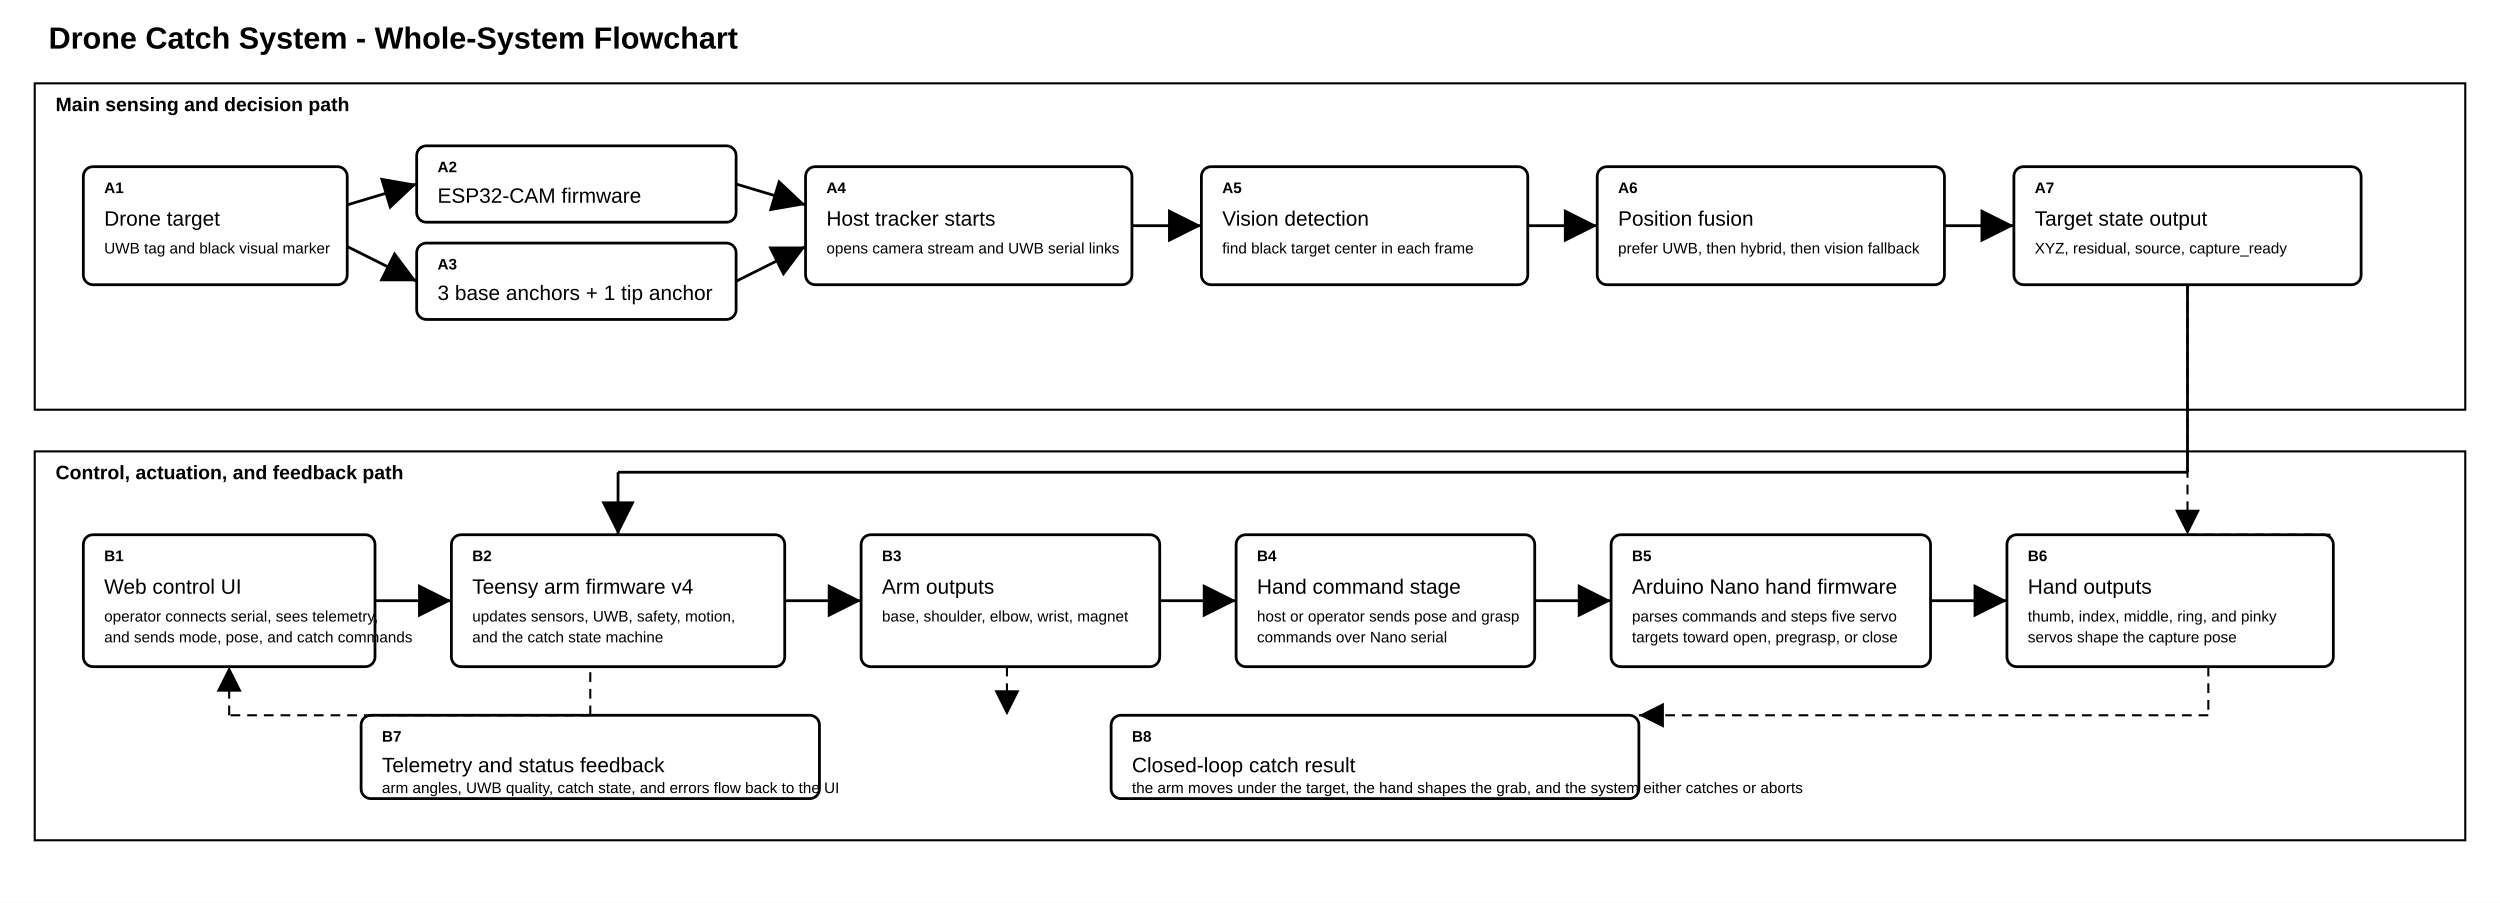
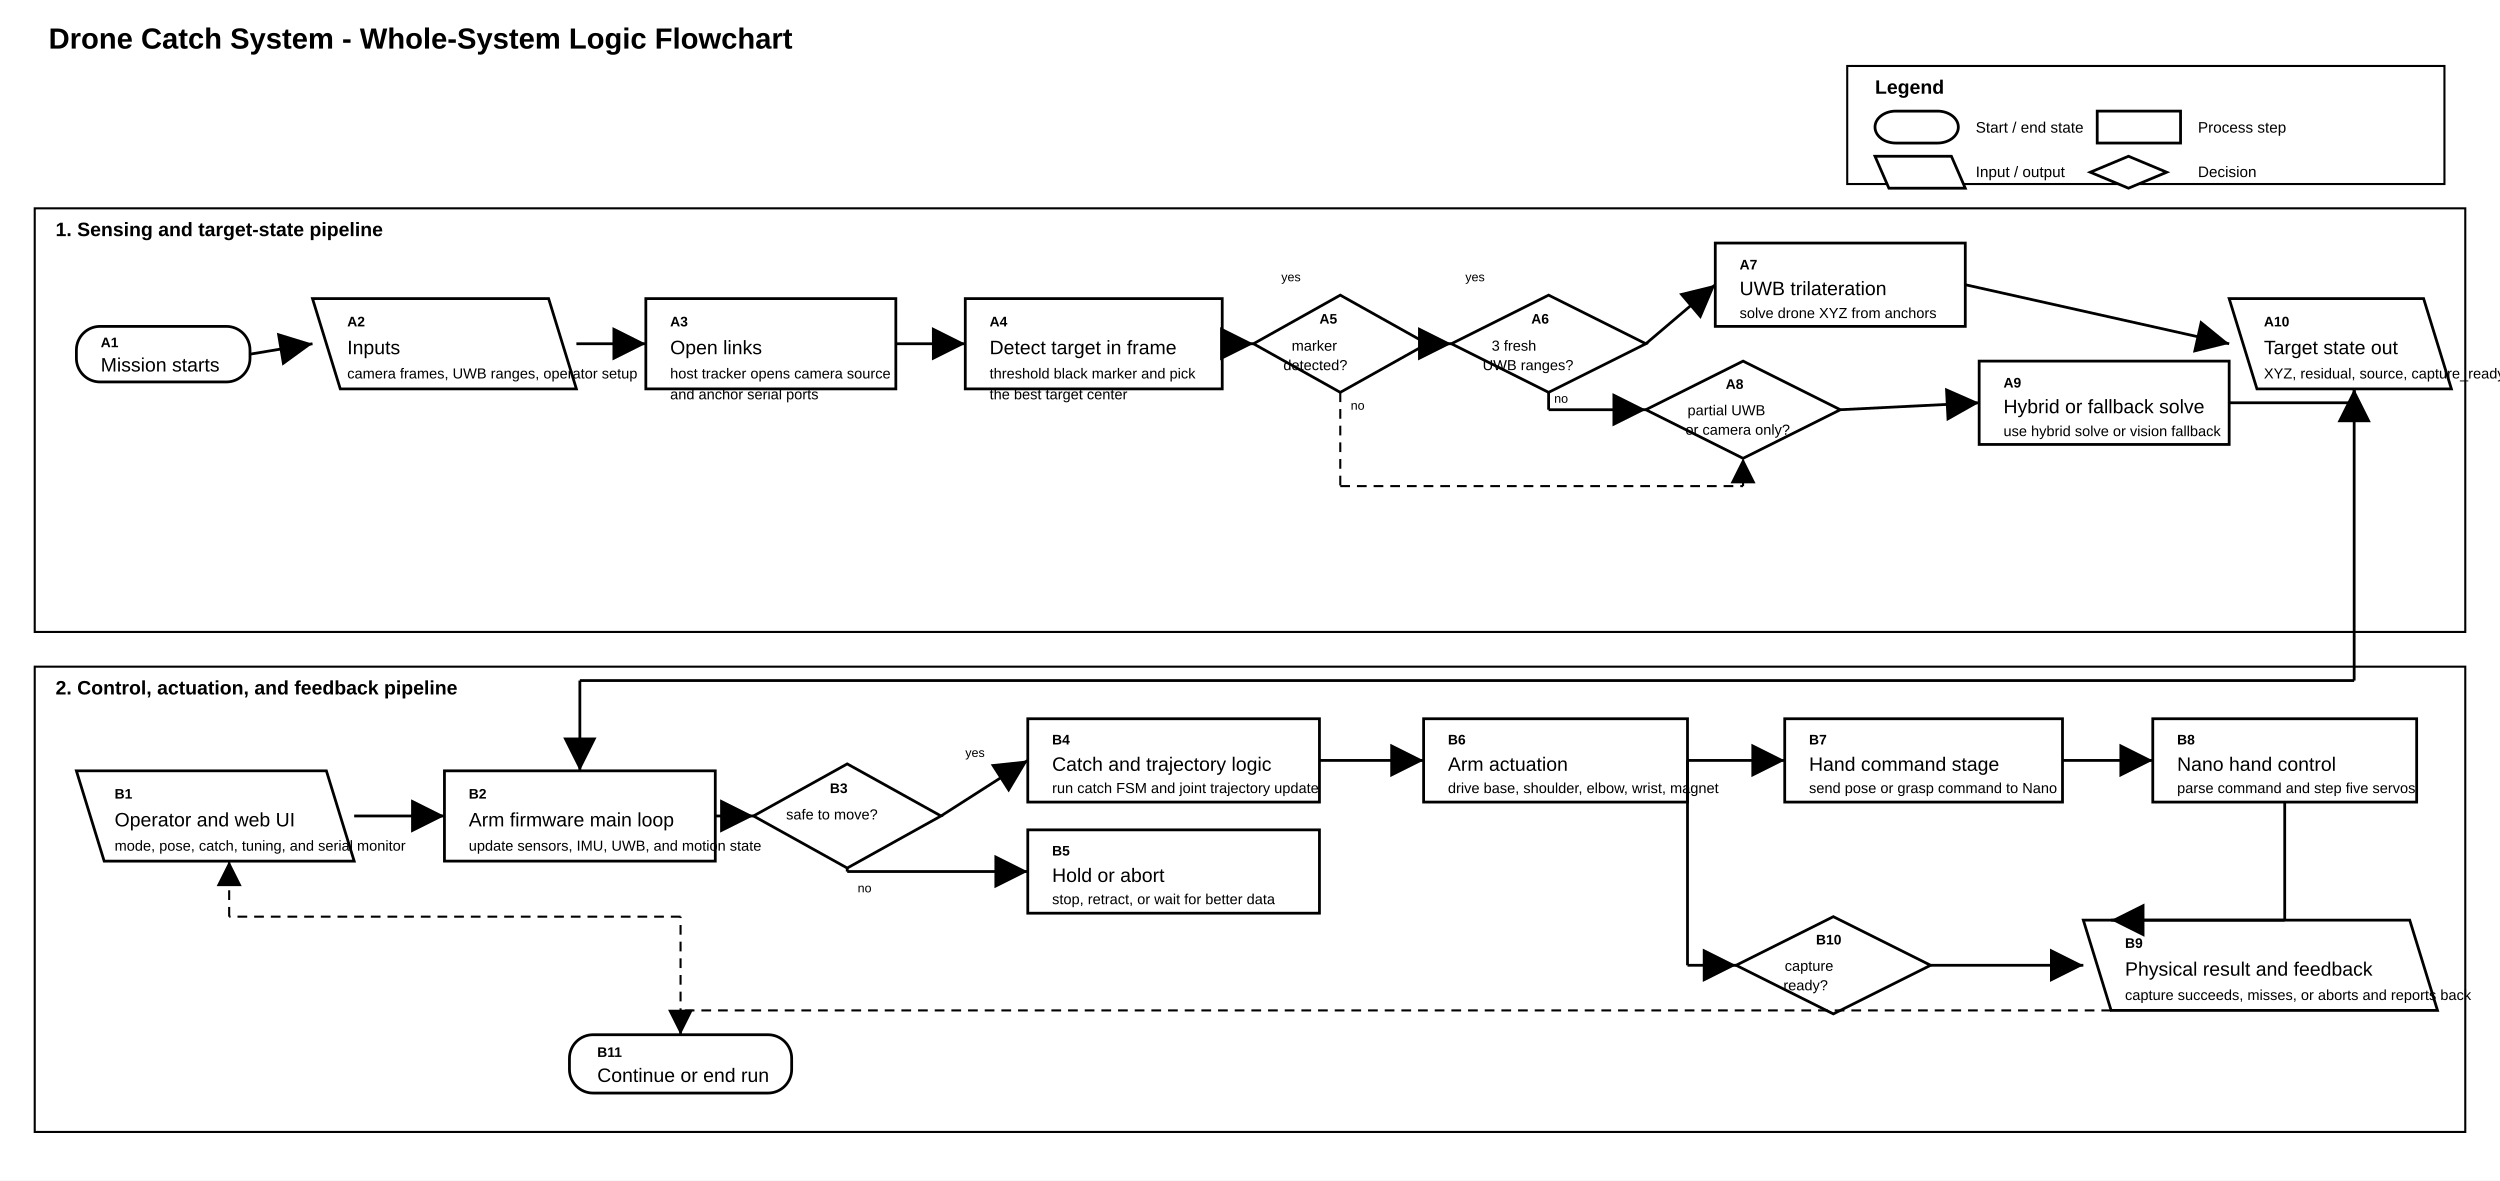
- <svg xmlns="http://www.w3.org/2000/svg" width="3600" height="1300" viewBox="0 0 3600 1300">
+ <svg xmlns="http://www.w3.org/2000/svg" width="3600" height="1700" viewBox="0 0 3600 1700">
  <defs>
    <style>
      .bg { fill: #ffffff; }
-       .box { fill: #ffffff; stroke: #000000; stroke-width: 4; rx: 14; ry: 14; }
-       .group { fill: #ffffff; stroke: #000000; stroke-width: 3; }
      .line { fill: none; stroke: #000000; stroke-width: 4; }
      .dash { fill: none; stroke: #000000; stroke-width: 3; stroke-dasharray: 14 10; }
-       .title { font-family: Arial, Helvetica, sans-serif; font-size: 44px; font-weight: 700; fill: #000000; }
+       .process { fill: #ffffff; stroke: #000000; stroke-width: 4; }
+       .io { fill: #ffffff; stroke: #000000; stroke-width: 4; }
+       .decision { fill: #ffffff; stroke: #000000; stroke-width: 4; }
+       .term { fill: #ffffff; stroke: #000000; stroke-width: 4; }
+       .group { fill: #ffffff; stroke: #000000; stroke-width: 3; }
+       .title { font-family: Arial, Helvetica, sans-serif; font-size: 42px; font-weight: 700; fill: #000000; }
      .section { font-family: Arial, Helvetica, sans-serif; font-size: 28px; font-weight: 700; fill: #000000; }
-       .ref { font-family: Arial, Helvetica, sans-serif; font-size: 22px; font-weight: 700; fill: #000000; }
-       .label { font-family: Arial, Helvetica, sans-serif; font-size: 30px; fill: #000000; }
-       .small { font-family: Arial, Helvetica, sans-serif; font-size: 22px; fill: #000000; }
+       .legend { font-family: Arial, Helvetica, sans-serif; font-size: 22px; fill: #000000; }
+       .ref { font-family: Arial, Helvetica, sans-serif; font-size: 20px; font-weight: 700; fill: #000000; }
+       .label { font-family: Arial, Helvetica, sans-serif; font-size: 28px; fill: #000000; }
+       .small { font-family: Arial, Helvetica, sans-serif; font-size: 21px; fill: #000000; }
+       .tiny { font-family: Arial, Helvetica, sans-serif; font-size: 18px; fill: #000000; }
    </style>
    <marker id="arrow" markerWidth="16" markerHeight="16" refX="12" refY="6" orient="auto" markerUnits="strokeWidth">
      <path d="M0,0 L12,6 L0,12 z" fill="#000000" />
    </marker>
  </defs>
-   <rect class="bg" x="0" y="0" width="3600" height="1300" />
-   <text class="title" x="70" y="70">Drone Catch System - Whole-System Flowchart</text>
-   <rect class="group" x="50" y="120" width="3500" height="470" />
-   <text class="section" x="80" y="160">Main sensing and decision path</text>
-   <rect class="group" x="50" y="650" width="3500" height="560" />
-   <text class="section" x="80" y="690">Control, actuation, and feedback path</text>
-   <rect class="box" x="120" y="240" width="380" height="170" />
-   <text class="ref" x="150" y="278">A1</text>
-   <text class="label" x="150" y="325">Drone target</text>
-   <text class="small" x="150" y="365">UWB tag and black visual marker</text>
-   <rect class="box" x="600" y="210" width="460" height="110" />
-   <text class="ref" x="630" y="248">A2</text>
-   <text class="label" x="630" y="292">ESP32-CAM firmware</text>
-   <rect class="box" x="600" y="350" width="460" height="110" />
-   <text class="ref" x="630" y="388">A3</text>
-   <text class="label" x="630" y="432">3 base anchors + 1 tip anchor</text>
-   <rect class="box" x="1160" y="240" width="470" height="170" />
-   <text class="ref" x="1190" y="278">A4</text>
-   <text class="label" x="1190" y="325">Host tracker starts</text>
-   <text class="small" x="1190" y="365">opens camera stream and UWB serial links</text>
-   <rect class="box" x="1730" y="240" width="470" height="170" />
-   <text class="ref" x="1760" y="278">A5</text>
-   <text class="label" x="1760" y="325">Vision detection</text>
-   <text class="small" x="1760" y="365">find black target center in each frame</text>
-   <rect class="box" x="2300" y="240" width="500" height="170" />
-   <text class="ref" x="2330" y="278">A6</text>
-   <text class="label" x="2330" y="325">Position fusion</text>
-   <text class="small" x="2330" y="365">prefer UWB, then hybrid, then vision fallback</text>
-   <rect class="box" x="2900" y="240" width="500" height="170" />
-   <text class="ref" x="2930" y="278">A7</text>
-   <text class="label" x="2930" y="325">Target state output</text>
-   <text class="small" x="2930" y="365">XYZ, residual, source, capture_ready</text>
-   <line class="line" x1="500" y1="295" x2="600" y2="265" marker-end="url(#arrow)" />
-   <line class="line" x1="500" y1="355" x2="600" y2="405" marker-end="url(#arrow)" />
-   <line class="line" x1="1060" y1="265" x2="1160" y2="295" marker-end="url(#arrow)" />
-   <line class="line" x1="1060" y1="405" x2="1160" y2="355" marker-end="url(#arrow)" />
-   <line class="line" x1="1630" y1="325" x2="1730" y2="325" marker-end="url(#arrow)" />
-   <line class="line" x1="2200" y1="325" x2="2300" y2="325" marker-end="url(#arrow)" />
-   <line class="line" x1="2800" y1="325" x2="2900" y2="325" marker-end="url(#arrow)" />
-   <rect class="box" x="120" y="770" width="420" height="190" />
-   <text class="ref" x="150" y="808">B1</text>
-   <text class="label" x="150" y="855">Web control UI</text>
-   <text class="small" x="150" y="895">operator connects serial, sees telemetry,</text>
-   <text class="small" x="150" y="925">and sends mode, pose, and catch commands</text>
-   <rect class="box" x="650" y="770" width="480" height="190" />
-   <text class="ref" x="680" y="808">B2</text>
-   <text class="label" x="680" y="855">Teensy arm firmware v4</text>
-   <text class="small" x="680" y="895">updates sensors, UWB, safety, motion,</text>
-   <text class="small" x="680" y="925">and the catch state machine</text>
-   <rect class="box" x="1240" y="770" width="430" height="190" />
-   <text class="ref" x="1270" y="808">B3</text>
-   <text class="label" x="1270" y="855">Arm outputs</text>
-   <text class="small" x="1270" y="895">base, shoulder, elbow, wrist, magnet</text>
-   <rect class="box" x="1780" y="770" width="430" height="190" />
-   <text class="ref" x="1810" y="808">B4</text>
-   <text class="label" x="1810" y="855">Hand command stage</text>
-   <text class="small" x="1810" y="895">host or operator sends pose and grasp</text>
-   <text class="small" x="1810" y="925">commands over Nano serial</text>
-   <rect class="box" x="2320" y="770" width="460" height="190" />
-   <text class="ref" x="2350" y="808">B5</text>
-   <text class="label" x="2350" y="855">Arduino Nano hand firmware</text>
-   <text class="small" x="2350" y="895">parses commands and steps five servo</text>
-   <text class="small" x="2350" y="925">targets toward open, pregrasp, or close</text>
-   <rect class="box" x="2890" y="770" width="470" height="190" />
-   <text class="ref" x="2920" y="808">B6</text>
-   <text class="label" x="2920" y="855">Hand outputs</text>
-   <text class="small" x="2920" y="895">thumb, index, middle, ring, and pinky</text>
-   <text class="small" x="2920" y="925">servos shape the capture pose</text>
-   <line class="line" x1="540" y1="865" x2="650" y2="865" marker-end="url(#arrow)" />
-   <line class="line" x1="1130" y1="865" x2="1240" y2="865" marker-end="url(#arrow)" />
-   <line class="line" x1="1670" y1="865" x2="1780" y2="865" marker-end="url(#arrow)" />
-   <line class="line" x1="2210" y1="865" x2="2320" y2="865" marker-end="url(#arrow)" />
-   <line class="line" x1="2780" y1="865" x2="2890" y2="865" marker-end="url(#arrow)" />
-   <rect class="box" x="520" y="1030" width="660" height="120" />
-   <text class="ref" x="550" y="1068">B7</text>
-   <text class="label" x="550" y="1112">Telemetry and status feedback</text>
-   <text class="small" x="550" y="1142">arm angles, UWB quality, catch state, and errors flow back to the UI</text>
-   <rect class="box" x="1600" y="1030" width="760" height="120" />
-   <text class="ref" x="1630" y="1068">B8</text>
-   <text class="label" x="1630" y="1112">Closed-loop catch result</text>
-   <text class="small" x="1630" y="1142">the arm moves under the target, the hand shapes the grab, and the system either catches or aborts</text>
-   <line class="dash" x1="3150" y1="410" x2="3150" y2="770" marker-end="url(#arrow)" />
-   <line class="dash" x1="3150" y1="770" x2="3360" y2="770" />
-   <line class="dash" x1="1450" y1="960" x2="1450" y2="1030" marker-end="url(#arrow)" />
-   <line class="dash" x1="3180" y1="960" x2="3180" y2="1030" />
-   <line class="dash" x1="3180" y1="1030" x2="2360" y2="1030" marker-end="url(#arrow)" />
-   <line class="dash" x1="850" y1="1030" x2="850" y2="960" />
-   <line class="dash" x1="850" y1="1030" x2="330" y2="1030" />
-   <line class="dash" x1="330" y1="1030" x2="330" y2="960" marker-end="url(#arrow)" />
-   <line class="line" x1="3150" y1="410" x2="3150" y2="680" />
-   <line class="line" x1="3150" y1="680" x2="890" y2="680" />
-   <line class="line" x1="890" y1="680" x2="890" y2="770" marker-end="url(#arrow)" />
+   <rect class="bg" x="0" y="0" width="3600" height="1700" />
+   <text class="title" x="70" y="70">Drone Catch System - Whole-System Logic Flowchart</text>
+   <rect class="group" x="2660" y="95" width="860" height="170" />
+   <text class="section" x="2700" y="135">Legend</text>
+   <rect class="term" x="2700" y="160" rx="30" ry="30" width="120" height="46" />
+   <text class="legend" x="2845" y="191">Start / end state</text>
+   <rect class="process" x="3020" y="160" width="120" height="46" />
+   <text class="legend" x="3165" y="191">Process step</text>
+   <polygon class="io" points="2700,225 2810,225 2830,271 2720,271" />
+   <text class="legend" x="2845" y="255">Input / output</text>
+   <polygon class="decision" points="3065,225 3120,248 3065,271 3010,248" />
+   <text class="legend" x="3165" y="255">Decision</text>
+   <rect class="group" x="50" y="300" width="3500" height="610" />
+   <text class="section" x="80" y="340">1. Sensing and target-state pipeline</text>
+   <rect class="group" x="50" y="960" width="3500" height="670" />
+   <text class="section" x="80" y="1000">2. Control, actuation, and feedback pipeline</text>
+   <rect class="term" x="110" y="470" rx="34" ry="34" width="250" height="80" />
+   <text class="ref" x="145" y="500">A1</text>
+   <text class="label" x="145" y="535">Mission starts</text>
+   <polygon class="io" points="450,430 790,430 830,560 490,560" />
+   <text class="ref" x="500" y="470">A2</text>
+   <text class="label" x="500" y="510">Inputs</text>
+   <text class="small" x="500" y="545">camera frames, UWB ranges, operator setup</text>
+   <rect class="process" x="930" y="430" width="360" height="130" />
+   <text class="ref" x="965" y="470">A3</text>
+   <text class="label" x="965" y="510">Open links</text>
+   <text class="small" x="965" y="545">host tracker opens camera source</text>
+   <text class="small" x="965" y="575">and anchor serial ports</text>
+   <rect class="process" x="1390" y="430" width="370" height="130" />
+   <text class="ref" x="1425" y="470">A4</text>
+   <text class="label" x="1425" y="510">Detect target in frame</text>
+   <text class="small" x="1425" y="545">threshold black marker and pick</text>
+   <text class="small" x="1425" y="575">the best target center</text>
+   <polygon class="decision" points="1930,425 2055,495 1930,565 1805,495" />
+   <text class="ref" x="1900" y="466">A5</text>
+   <text class="small" x="1860" y="505">marker</text>
+   <text class="small" x="1848" y="533">detected?</text>
+   <polygon class="decision" points="2230,425 2370,495 2230,565 2090,495" />
+   <text class="ref" x="2205" y="466">A6</text>
+   <text class="small" x="2148" y="505">3 fresh</text>
+   <text class="small" x="2135" y="533">UWB ranges?</text>
+   <rect class="process" x="2470" y="350" width="360" height="120" />
+   <text class="ref" x="2505" y="388">A7</text>
+   <text class="label" x="2505" y="425">UWB trilateration</text>
+   <text class="small" x="2505" y="458">solve drone XYZ from anchors</text>
+   <polygon class="decision" points="2510,520 2650,590 2510,660 2370,590" />
+   <text class="ref" x="2485" y="560">A8</text>
+   <text class="small" x="2430" y="598">partial UWB</text>
+   <text class="small" x="2427" y="626">or camera only?</text>
+   <rect class="process" x="2850" y="520" width="360" height="120" />
+   <text class="ref" x="2885" y="558">A9</text>
+   <text class="label" x="2885" y="595">Hybrid or fallback solve</text>
+   <text class="small" x="2885" y="628">use hybrid solve or vision fallback</text>
+   <polygon class="io" points="3210,430 3490,430 3530,560 3250,560" />
+   <text class="ref" x="3260" y="470">A10</text>
+   <text class="label" x="3260" y="510">Target state out</text>
+   <text class="small" x="3260" y="545">XYZ, residual, source, capture_ready</text>
+   <line class="line" x1="360" y1="510" x2="450" y2="495" marker-end="url(#arrow)" />
+   <line class="line" x1="830" y1="495" x2="930" y2="495" marker-end="url(#arrow)" />
+   <line class="line" x1="1290" y1="495" x2="1390" y2="495" marker-end="url(#arrow)" />
+   <line class="line" x1="1760" y1="495" x2="1805" y2="495" marker-end="url(#arrow)" />
+   <text class="tiny" x="1845" y="405">yes</text>
+   <line class="line" x1="2055" y1="495" x2="2090" y2="495" marker-end="url(#arrow)" />
+   <text class="tiny" x="2110" y="405">yes</text>
+   <line class="line" x1="2370" y1="495" x2="2470" y2="410" marker-end="url(#arrow)" />
+   <line class="line" x1="2230" y1="565" x2="2230" y2="590" />
+   <line class="line" x1="2230" y1="590" x2="2370" y2="590" marker-end="url(#arrow)" />
+   <text class="tiny" x="2238" y="580">no</text>
+   <line class="line" x1="2830" y1="410" x2="3210" y2="495" marker-end="url(#arrow)" />
+   <line class="line" x1="2650" y1="590" x2="2850" y2="580" marker-end="url(#arrow)" />
+   <line class="line" x1="3210" y1="580" x2="3390" y2="580" />
+   <line class="line" x1="3390" y1="580" x2="3390" y2="560" marker-end="url(#arrow)" />
+   <line class="dash" x1="1930" y1="565" x2="1930" y2="700" />
+   <line class="dash" x1="1930" y1="700" x2="2510" y2="700" />
+   <line class="dash" x1="2510" y1="700" x2="2510" y2="660" marker-end="url(#arrow)" />
+   <text class="tiny" x="1945" y="590">no</text>
+   <polygon class="io" points="110,1110 470,1110 510,1240 150,1240" />
+   <text class="ref" x="165" y="1150">B1</text>
+   <text class="label" x="165" y="1190">Operator and web UI</text>
+   <text class="small" x="165" y="1225">mode, pose, catch, tuning, and serial monitor</text>
+   <rect class="process" x="640" y="1110" width="390" height="130" />
+   <text class="ref" x="675" y="1150">B2</text>
+   <text class="label" x="675" y="1190">Arm firmware main loop</text>
+   <text class="small" x="675" y="1225">update sensors, IMU, UWB, and motion state</text>
+   <polygon class="decision" points="1220,1100 1355,1175 1220,1250 1085,1175" />
+   <text class="ref" x="1195" y="1142">B3</text>
+   <text class="small" x="1132" y="1180">safe to move?</text>
+   <rect class="process" x="1480" y="1035" width="420" height="120" />
+   <text class="ref" x="1515" y="1072">B4</text>
+   <text class="label" x="1515" y="1110">Catch and trajectory logic</text>
+   <text class="small" x="1515" y="1142">run catch FSM and joint trajectory update</text>
+   <rect class="process" x="1480" y="1195" width="420" height="120" />
+   <text class="ref" x="1515" y="1232">B5</text>
+   <text class="label" x="1515" y="1270">Hold or abort</text>
+   <text class="small" x="1515" y="1302">stop, retract, or wait for better data</text>
+   <rect class="process" x="2050" y="1035" width="380" height="120" />
+   <text class="ref" x="2085" y="1072">B6</text>
+   <text class="label" x="2085" y="1110">Arm actuation</text>
+   <text class="small" x="2085" y="1142">drive base, shoulder, elbow, wrist, magnet</text>
+   <rect class="process" x="2570" y="1035" width="400" height="120" />
+   <text class="ref" x="2605" y="1072">B7</text>
+   <text class="label" x="2605" y="1110">Hand command stage</text>
+   <text class="small" x="2605" y="1142">send pose or grasp command to Nano</text>
+   <rect class="process" x="3100" y="1035" width="380" height="120" />
+   <text class="ref" x="3135" y="1072">B8</text>
+   <text class="label" x="3135" y="1110">Nano hand control</text>
+   <text class="small" x="3135" y="1142">parse command and step five servos</text>
+   <polygon class="io" points="3000,1325 3470,1325 3510,1455 3040,1455" />
+   <text class="ref" x="3060" y="1365">B9</text>
+   <text class="label" x="3060" y="1405">Physical result and feedback</text>
+   <text class="small" x="3060" y="1440">capture succeeds, misses, or aborts and reports back</text>
+   <polygon class="decision" points="2640,1320 2780,1390 2640,1460 2500,1390" />
+   <text class="ref" x="2615" y="1360">B10</text>
+   <text class="small" x="2570" y="1398">capture</text>
+   <text class="small" x="2568" y="1426">ready?</text>
+   <rect class="term" x="820" y="1490" rx="34" ry="34" width="320" height="84" />
+   <text class="ref" x="860" y="1522">B11</text>
+   <text class="label" x="860" y="1558">Continue or end run</text>
+   <line class="line" x1="510" y1="1175" x2="640" y2="1175" marker-end="url(#arrow)" />
+   <line class="line" x1="1030" y1="1175" x2="1085" y2="1175" marker-end="url(#arrow)" />
+   <line class="line" x1="1355" y1="1175" x2="1480" y2="1095" marker-end="url(#arrow)" />
+   <text class="tiny" x="1390" y="1090">yes</text>
+   <line class="line" x1="1220" y1="1250" x2="1220" y2="1255" />
+   <line class="line" x1="1220" y1="1255" x2="1480" y2="1255" marker-end="url(#arrow)" />
+   <text class="tiny" x="1235" y="1285">no</text>
+   <line class="line" x1="1900" y1="1095" x2="2050" y2="1095" marker-end="url(#arrow)" />
+   <line class="line" x1="2430" y1="1095" x2="2570" y2="1095" marker-end="url(#arrow)" />
+   <line class="line" x1="2970" y1="1095" x2="3100" y2="1095" marker-end="url(#arrow)" />
+   <line class="line" x1="3290" y1="1155" x2="3290" y2="1325" />
+   <line class="line" x1="3290" y1="1325" x2="3040" y2="1325" marker-end="url(#arrow)" />
+   <line class="line" x1="2430" y1="1095" x2="2430" y2="1390" />
+   <line class="line" x1="2430" y1="1390" x2="2500" y2="1390" marker-end="url(#arrow)" />
+   <line class="line" x1="2780" y1="1390" x2="3000" y2="1390" marker-end="url(#arrow)" />
+   <line class="dash" x1="3040" y1="1455" x2="980" y2="1455" />
+   <line class="dash" x1="980" y1="1455" x2="980" y2="1490" marker-end="url(#arrow)" />
+   <line class="dash" x1="980" y1="1490" x2="980" y2="1320" />
+   <line class="dash" x1="980" y1="1320" x2="330" y2="1320" />
+   <line class="dash" x1="330" y1="1320" x2="330" y2="1240" marker-end="url(#arrow)" />
+   <line class="line" x1="3390" y1="560" x2="3390" y2="980" />
+   <line class="line" x1="3390" y1="980" x2="835" y2="980" />
+   <line class="line" x1="835" y1="980" x2="835" y2="1110" marker-end="url(#arrow)" />
</svg>
